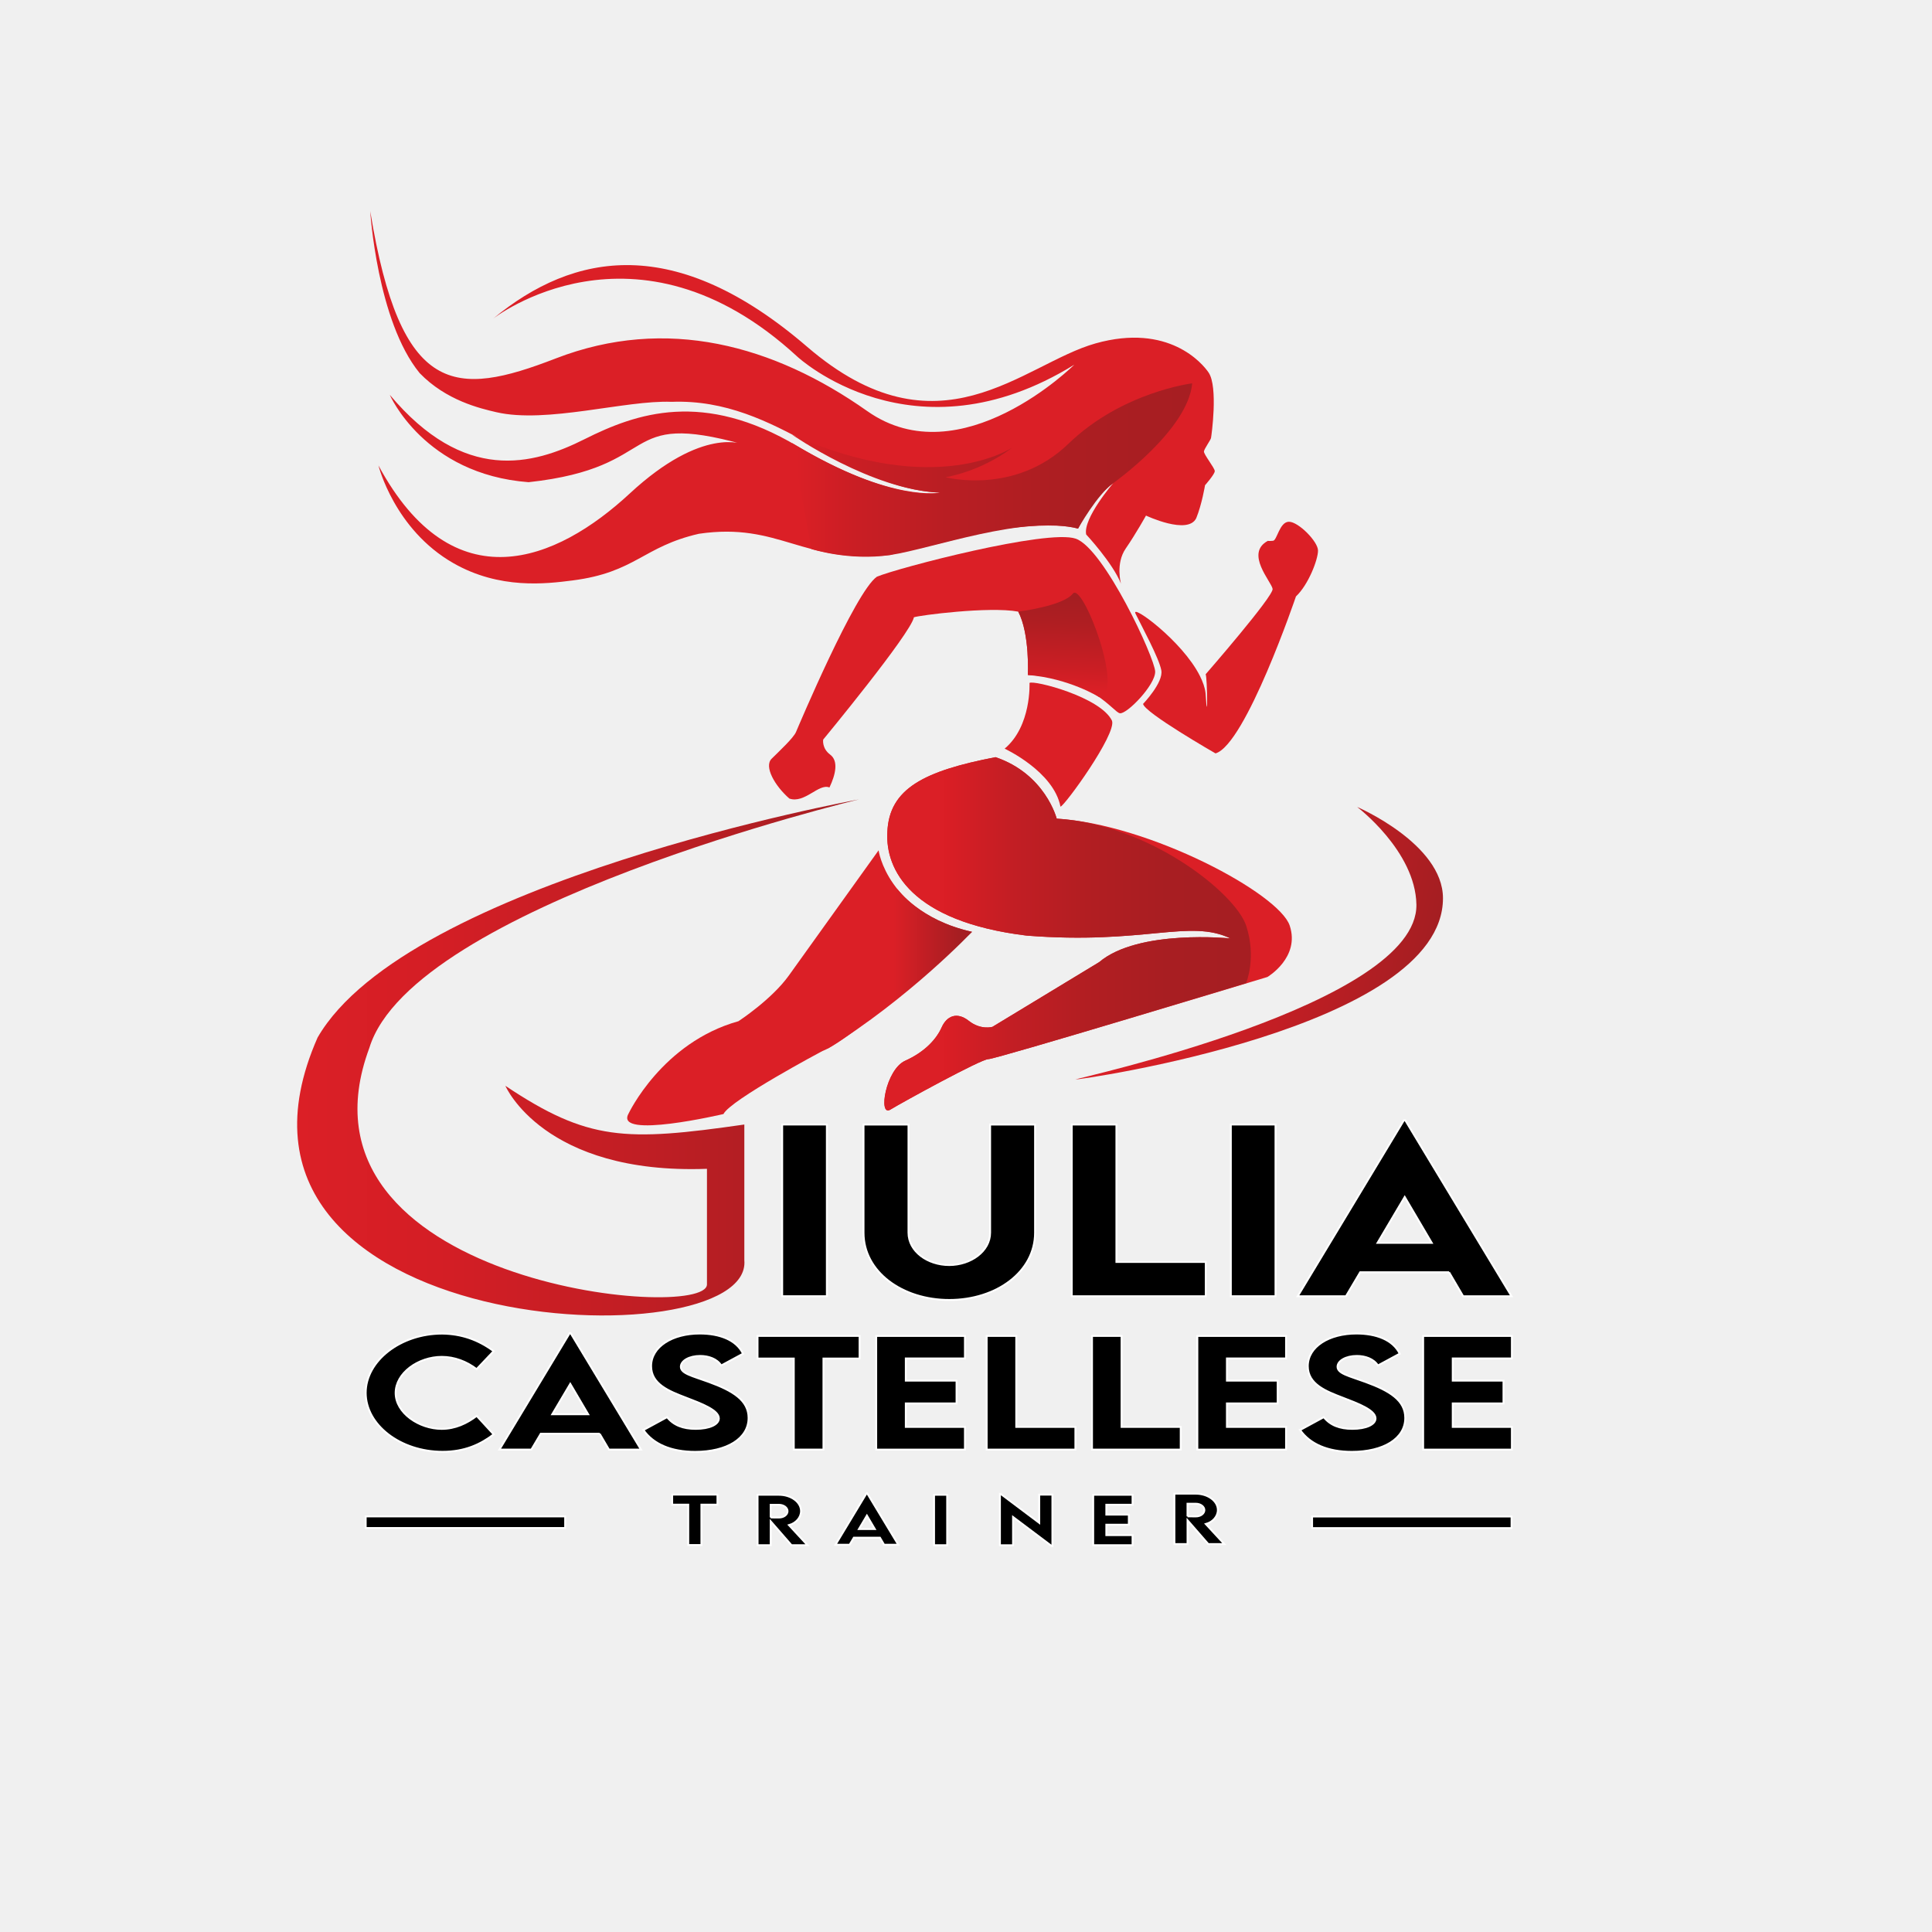
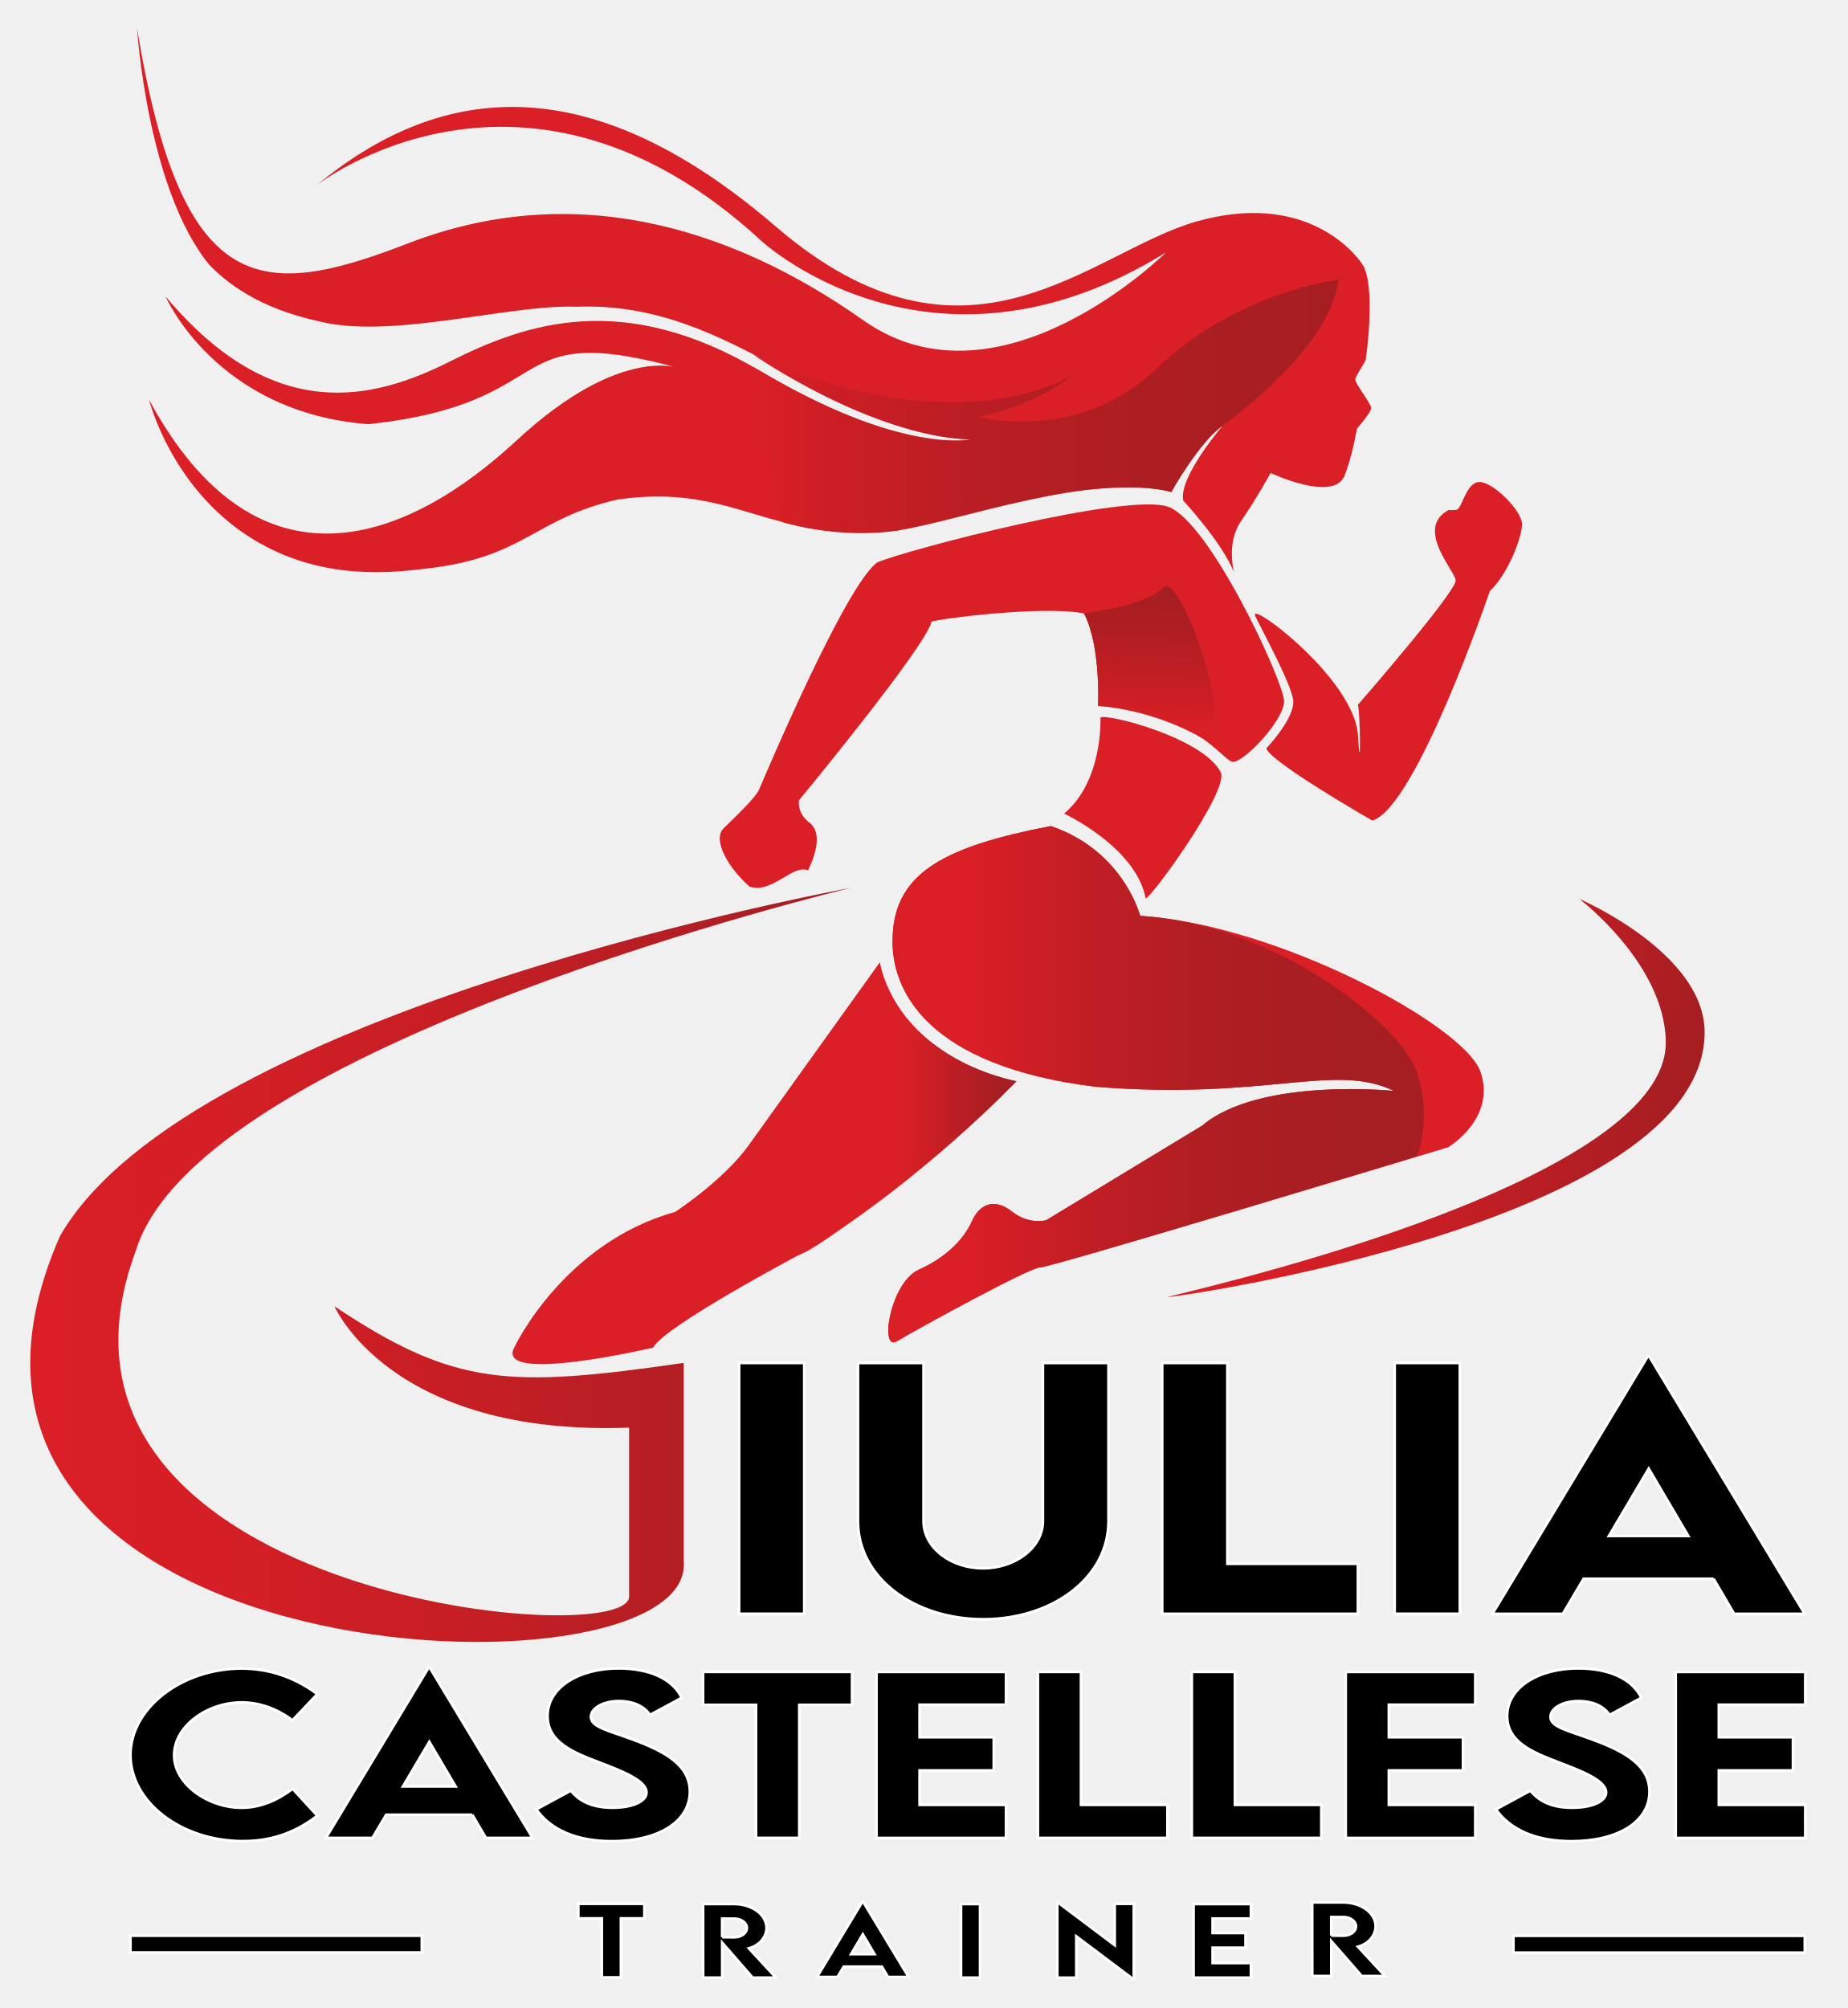
- <svg xmlns="http://www.w3.org/2000/svg" xmlns:xlink="http://www.w3.org/1999/xlink" viewBox="0 0 1026.75 1026.75" version="1.1" id="svg57">
+ <svg xmlns="http://www.w3.org/2000/svg" xmlns:xlink="http://www.w3.org/1999/xlink" viewBox="0 0 672 730.21" version="1.1" id="svg57" width="672" height="730.21">
  <defs id="defs24">
    <style id="style1">
      .cls-1 {
        fill: url(#linear-gradient);
      }

      .cls-1, .cls-2, .cls-3, .cls-4, .cls-5, .cls-6, .cls-7 {
        stroke-width: 0px;
      }

      .cls-2 {
        fill: url(#linear-gradient-6);
      }

      .cls-8 {
        fill: none;
        stroke: #fff;
        stroke-miterlimit: 10;
      }

      .cls-3 {
        fill: url(#linear-gradient-5);
      }

      .cls-4 {
        fill: url(#linear-gradient-2);
      }

      .cls-5 {
        fill: url(#linear-gradient-3);
      }

      .cls-6 {
        fill: #db1f26;
      }

      .cls-7 {
        fill: url(#linear-gradient-4);
      }
    </style>
    <linearGradient id="linear-gradient" x1="157.93" y1="561.98" x2="456.47" y2="561.98" gradientUnits="userSpaceOnUse">
      <stop offset="0" stop-color="#db1f26" id="stop1" />
      <stop offset=".25" stop-color="#d41e25" id="stop2" />
      <stop offset=".59" stop-color="#c21e24" id="stop3" />
      <stop offset=".99" stop-color="#a51e22" id="stop4" />
      <stop offset="1" stop-color="#a51e22" id="stop5" />
    </linearGradient>
-     <linearGradient id="linear-gradient-2" x1="594.07" y1="517.22" x2="761.38" y2="517.22" gradientTransform="translate(141.77 -157.76) rotate(14.01)" xlink:href="#linear-gradient" />
+     <linearGradient id="linear-gradient-2" x1="594.07" y1="517.22" x2="761.38" y2="517.22" gradientTransform="rotate(14.01,712.8479,498.0158)" xlink:href="#linear-gradient" />
    <linearGradient id="linear-gradient-3" x1="422.81" y1="249.81" x2="865.19" y2="249.81" gradientUnits="userSpaceOnUse">
      <stop offset="0" stop-color="#db1f26" id="stop6" />
      <stop offset=".07" stop-color="#ca1e24" id="stop7" />
      <stop offset=".18" stop-color="#b91e23" id="stop8" />
      <stop offset=".31" stop-color="#ad1e22" id="stop9" />
      <stop offset=".49" stop-color="#a61e22" id="stop10" />
      <stop offset="1" stop-color="#a51e22" id="stop11" />
    </linearGradient>
    <linearGradient id="linear-gradient-4" x1="469.98" y1="496.27" x2="673.25" y2="496.27" gradientUnits="userSpaceOnUse">
      <stop offset=".15" stop-color="#db1f26" id="stop12" />
      <stop offset=".16" stop-color="#da1e25" id="stop13" />
      <stop offset=".34" stop-color="#c21e24" id="stop14" />
      <stop offset=".53" stop-color="#b21e22" id="stop15" />
      <stop offset=".74" stop-color="#a81e22" id="stop16" />
      <stop offset="1" stop-color="#a51e22" id="stop17" />
    </linearGradient>
    <linearGradient id="linear-gradient-5" x1="439.54" y1="514.97" x2="510.27" y2="514.97" gradientUnits="userSpaceOnUse">
      <stop offset=".5" stop-color="#db1f26" id="stop18" />
      <stop offset=".85" stop-color="#b51e23" id="stop19" />
      <stop offset="1" stop-color="#a51e22" id="stop20" />
    </linearGradient>
    <linearGradient id="linear-gradient-6" x1="563.91" y1="366.49" x2="566.05" y2="317.22" gradientUnits="userSpaceOnUse">
      <stop offset="0" stop-color="#db1f26" id="stop21" />
      <stop offset=".23" stop-color="#cb1e24" id="stop22" />
      <stop offset=".72" stop-color="#af1e22" id="stop23" />
      <stop offset="1" stop-color="#a51e22" id="stop24" />
    </linearGradient>
+     <linearGradient xlink:href="#linear-gradient" id="linearGradient1" gradientUnits="userSpaceOnUse" x1="157.93" y1="561.98" x2="456.47" y2="561.98" />
  </defs>
-   <g id="Layer_2" data-name="Layer 2">
-     <path class="cls-6" d="m563.58,428.7c-3.58-18.75-29.67-30.83-29.67-30.83,14.33-12,13.22-34.92,13.22-34.92,2-1.67,37.8,7.41,43.85,20.11,2.42,7.17-25.15,45.22-27.4,45.64Z" id="path24" />
-     <path class="cls-6" d="m546.25,358.72s1.11-21.78-5.11-33.67c-15.44-2.89-52.78,2-55.44,3-1.78,8.78-48.22,65-48.22,65,0,0-.8,4.62,3.7,7.98,4.5,3.35,2.94,10.52-.37,17.47-5.64-2.36-13.22,8.72-21.31,5.89-7.78-6.78-13.58-17.06-9.42-21.17s11.61-11.06,12.94-14.17c1.33-3.11,31.44-74.56,43-82.56,11.11-4.67,90.56-25.44,105.67-20.22,15.11,5.22,42.11,63.56,42.22,70.67.11,7.11-15.11,22.78-18.78,22.11s-14.33-18.78-48.89-20.33Z" id="path25" />
-     <path class="cls-6" d="m561.58,435.06s-6-23.67-32.5-32.67c-37.92,7.33-56.58,16.67-57.5,39.83-1.11,19.83,12.5,47.5,74,55,62.56,4.94,86.5-9,108.33,1.5,0,0-48.94-5.06-69.78,12.61l-56.72,34.39s-6.17,1.83-12.5-3.17-11.75-2.68-14.5,3.49-8.92,13.01-19.33,17.67-14.5,30-7.92,26,48.33-26.92,52.08-26.83,148.33-43.67,148.33-43.67c0,0,17.5-10.33,11.83-27.33s-74.17-53.78-123.83-56.83Z" id="path26" />
-     <path class="cls-6" d="m466.92,451.89s4.5,33.17,49.67,43.33c0,0-63.5,57.5-79.5,63.33,0,0-48.94,26-52.61,33.5,0,0-58.22,13.67-50.44-.22,0,0,17.78-37.78,58.39-49.11,0,0,17.67-11.5,26.83-24.33,9.17-12.83,47.67-66.5,47.67-66.5Z" id="path27" />
-     <path class="cls-6" d="m607.5,374.06s10.85-11.3,9.68-17.8-10.56-23.66-13.72-30.16c-2.67-5.47,24.75,14.32,34.19,33.06,1.61,3.2,2.7,6.28,3.02,9.07.03.28.06.55.07.82,1.17,19,.89-8.89,0-10.72,0,0,36.17-41.53,35.58-45.36s-14.86-18.88-2.54-25.54c0,0,.68.18,2.79-.04s3.44-10.11,8.44-10.11,15.44,10.5,15.44,15.33-5.14,18.19-11.72,24.36c0,0-26.75,78.75-42.75,83.42,0,0-37.92-21.75-38.5-26.33Z" id="path28" />
-     <path class="cls-6" d="m223,198.26c14.09,14.59,32.14,18.79,40.75,20.79,26.81,6.23,68.74-6.51,93.17-5.5,57.33-2.17,91.33,46,142.89,48.28,0,0-25.89,5.19-75.97-24.67s-85.44-17.69-113.14-3.78-64,23.56-103.56-23.56c0,0,18.22,42.22,73.78,46.44,72.5-7.89,46.83-38.72,114.44-20,0,0-21.72-10.11-60.67,26s-93.78,58.78-133.56-14.89c0,0,8.39,33.95,39.81,51.91,24.61,14.07,49.35,10.98,63.3,9.2,33.6-4.29,37.42-18,67.2-24.81,42.97-6.3,55.08,16.31,101.8,11.26,76.17-22.72,99.67-14,99.67-14,0,0,7.53-16,18.75-24.22,0,0-16.19,18.78-14.42,27.33,0,0,14.08,15.08,18.5,26.17,0,0-3-10.67,2.5-18.67s10.79-17.54,10.79-17.54c0,0,22.29,10.54,26.71,1.37,3-7.33,4.67-17.5,4.67-17.5,0,0,5.17-5.83,5.17-7.5s-6-9-5.75-10.5,3.5-5.92,3.75-7.08,3.86-27.12-1.25-34.76c-3.26-4.87-21.31-26.43-60.08-15.54-38.78,10.89-83.33,62-153.33,1.78-70-60.22-123.78-50.44-166.89-14.89,0,0,75.56-59.33,161.78,20.22,0,0,61.56,57.11,147.11,4.22,0,0-60.22,59.78-110,24.67-49.78-35.11-106.79-50.74-165.56-28-53.56,20.72-82.44,20.56-98.61-78.28,0,0,3.66,58.41,26.25,86.04Z" id="path29" />
-     <path class="cls-1" d="m395.58,597.62c-63.33,9.1-83.02,8.77-127-20.57,0,0,20.24,47.31,107.13,44.11v61.49c-.5,20.34-225.91-.61-179.42-125.76,23.06-75.29,260.17-132.04,260.17-132.04,0,0-239.78,43.64-287.67,126.53-71.31,161.78,231.73,172.56,226.78,118.33v-72.1Z" id="path30" />
+   <g id="Layer_2" data-name="Layer 2" transform="translate(-146.919,-102)">
+     <path class="cls-6" d="m 563.58,428.7 c -3.58,-18.75 -29.67,-30.83 -29.67,-30.83 14.33,-12 13.22,-34.92 13.22,-34.92 2,-1.67 37.8,7.41 43.85,20.11 2.42,7.17 -25.15,45.22 -27.4,45.64 z" id="path24" />
+     <path class="cls-6" d="m 546.25,358.72 c 0,0 1.11,-21.78 -5.11,-33.67 -15.44,-2.89 -52.78,2 -55.44,3 -1.78,8.78 -48.22,65 -48.22,65 0,0 -0.8,4.62 3.7,7.98 4.5,3.35 2.94,10.52 -0.37,17.47 -5.64,-2.36 -13.22,8.72 -21.31,5.89 -7.78,-6.78 -13.58,-17.06 -9.42,-21.17 4.16,-4.11 11.61,-11.06 12.94,-14.17 1.33,-3.11 31.44,-74.56 43,-82.56 11.11,-4.67 90.56,-25.44 105.67,-20.22 15.11,5.22 42.11,63.56 42.22,70.67 0.11,7.11 -15.11,22.78 -18.78,22.11 -3.67,-0.67 -14.33,-18.78 -48.89,-20.33 z" id="path25" />
+     <path class="cls-6" d="m 561.58,435.06 c 0,0 -6,-23.67 -32.5,-32.67 -37.92,7.33 -56.58,16.67 -57.5,39.83 -1.11,19.83 12.5,47.5 74,55 62.56,4.94 86.5,-9 108.33,1.5 0,0 -48.94,-5.06 -69.78,12.61 l -56.72,34.39 c 0,0 -6.17,1.83 -12.5,-3.17 -6.33,-5 -11.75,-2.68 -14.5,3.49 -2.75,6.17 -8.92,13.01 -19.33,17.67 -10.41,4.66 -14.5,30 -7.92,26 6.58,-4 48.33,-26.92 52.08,-26.83 3.75,0.09 148.33,-43.67 148.33,-43.67 0,0 17.5,-10.33 11.83,-27.33 -5.67,-17 -74.17,-53.78 -123.83,-56.83 z" id="path26" />
+     <path class="cls-6" d="m 466.92,451.89 c 0,0 4.5,33.17 49.67,43.33 0,0 -63.5,57.5 -79.5,63.33 0,0 -48.94,26 -52.61,33.5 0,0 -58.22,13.67 -50.44,-0.22 0,0 17.78,-37.78 58.39,-49.11 0,0 17.67,-11.5 26.83,-24.33 9.17,-12.83 47.67,-66.5 47.67,-66.5 z" id="path27" />
+     <path class="cls-6" d="m 607.5,374.06 c 0,0 10.85,-11.3 9.68,-17.8 -1.17,-6.5 -10.56,-23.66 -13.72,-30.16 -2.67,-5.47 24.75,14.32 34.19,33.06 1.61,3.2 2.7,6.28 3.02,9.07 0.03,0.28 0.06,0.55 0.07,0.82 1.17,19 0.89,-8.89 0,-10.72 0,0 36.17,-41.53 35.58,-45.36 -0.59,-3.83 -14.86,-18.88 -2.54,-25.54 0,0 0.68,0.18 2.79,-0.04 2.11,-0.22 3.44,-10.11 8.44,-10.11 5,0 15.44,10.5 15.44,15.33 0,4.83 -5.14,18.19 -11.72,24.36 0,0 -26.75,78.75 -42.75,83.42 0,0 -37.92,-21.75 -38.5,-26.33 z" id="path28" />
+     <path class="cls-6" d="m 223,198.26 c 14.09,14.59 32.14,18.79 40.75,20.79 26.81,6.23 68.74,-6.51 93.17,-5.5 57.33,-2.17 91.33,46 142.89,48.28 0,0 -25.89,5.19 -75.97,-24.67 -50.08,-29.86 -85.44,-17.69 -113.14,-3.78 -27.7,13.91 -64,23.56 -103.56,-23.56 0,0 18.22,42.22 73.78,46.44 72.5,-7.89 46.83,-38.72 114.44,-20 0,0 -21.72,-10.11 -60.67,26 -38.95,36.11 -93.78,58.78 -133.56,-14.89 0,0 8.39,33.95 39.81,51.91 24.61,14.07 49.35,10.98 63.3,9.2 33.6,-4.29 37.42,-18 67.2,-24.81 42.97,-6.3 55.08,16.31 101.8,11.26 76.17,-22.72 99.67,-14 99.67,-14 0,0 7.53,-16 18.75,-24.22 0,0 -16.19,18.78 -14.42,27.33 0,0 14.08,15.08 18.5,26.17 0,0 -3,-10.67 2.5,-18.67 5.5,-8 10.79,-17.54 10.79,-17.54 0,0 22.29,10.54 26.71,1.37 3,-7.33 4.67,-17.5 4.67,-17.5 0,0 5.17,-5.83 5.17,-7.5 0,-1.67 -6,-9 -5.75,-10.5 0.25,-1.5 3.5,-5.92 3.75,-7.08 0.25,-1.16 3.86,-27.12 -1.25,-34.76 -3.26,-4.87 -21.31,-26.43 -60.08,-15.54 -38.78,10.89 -83.33,62 -153.33,1.78 -70,-60.22 -123.78,-50.44 -166.89,-14.89 0,0 75.56,-59.33 161.78,20.22 0,0 61.56,57.11 147.11,4.22 0,0 -60.22,59.78 -110,24.67 -49.78,-35.11 -106.79,-50.74 -165.56,-28 -53.56,20.72 -82.44,20.56 -98.61,-78.28 0,0 3.66,58.41 26.25,86.04 z" id="path29" />
+     <path class="cls-1" d="m 395.58,597.62 c -63.33,9.1 -83.02,8.77 -127,-20.57 0,0 20.24,47.31 107.13,44.11 v 61.49 c -0.5,20.34 -225.91,-0.61 -179.42,-125.76 23.06,-75.29 260.17,-132.04 260.17,-132.04 0,0 -239.78,43.64 -287.67,126.53 -71.31,161.78 231.73,172.56 226.78,118.33 v -72.1 z" id="path30" style="fill:url(#linearGradient1)" />
    <g id="g45" style="fill:#000000;fill-opacity:1">
-       <path class="cls-8" d="m415.69,597.62h23.74v91.25h-23.74v-91.25Z" id="path31" style="fill:#000000;fill-opacity:1" />
-       <path class="cls-8" d="m458.92,655.14v-57.51h23.89v57.46c0,9.96,10.19,17.21,21.62,17.21s21.76-7.3,21.76-17.21v-57.46h23.89v57.51c0,20.66-20.44,35.72-45.58,35.72s-45.58-15.06-45.58-35.72Z" id="path32" style="fill:#000000;fill-opacity:1" />
-       <path class="cls-8" d="m640.79,670.65v18.23h-71.22v-91.25h23.74v73.03h47.48Z" id="path33" style="fill:#000000;fill-opacity:1" />
-       <path class="cls-8" d="m654.12,597.62h23.74v91.25h-23.74v-91.25Z" id="path34" style="fill:#000000;fill-opacity:1" />
-       <path class="cls-8" d="m770.12,676.14h-47.26l-7.55,12.74h-25.65l56.42-93.52h.73l56.49,93.52h-25.72l-7.47-12.74Zm-9.23-15.62l-14.36-24.4-14.44,24.4h28.8Z" id="path35" style="fill:#000000;fill-opacity:1" />
-       <path class="cls-8" d="m194.35,740.21c0-17.05,18.58-31.48,40.6-31.48,10.19.11,19.21,3.22,27.41,9.33l-9.07,9.56c-5.34-4.05-11.74-6.52-18.48-6.52-12.56,0-24.55,8.62-24.55,19.19s12.42,19.08,24.5,19.08c7.18,0,13.39-2.96,18.58-6.9l9.02,9.82c-6.89,5.28-15.28,9.26-27.12,9.26-22.56,0-40.89-14.35-40.89-31.33Z" id="path36" style="fill:#000000;fill-opacity:1" />
-       <path class="cls-8" d="m318.68,761.94h-31.29l-5,8.43h-16.98l37.35-61.91h.49l37.4,61.91h-17.03l-4.95-8.43Zm-6.11-10.34l-9.51-16.15-9.56,16.15h19.06Z" id="path37" style="fill:#000000;fill-opacity:1" />
-       <path class="cls-8" d="m341.96,759.96l12.56-6.82c3.44,4.27,8.44,6.22,15.18,6.22,7.37,0,12.32-2.32,12.32-5.55,0-4.42-9.36-7.91-17.56-11.06-8.78-3.37-18.43-7.08-18.43-16.71,0-10.46,11.45-17.35,25.81-17.35,10.67,0,19.5,3.41,23.04,10.72l-11.59,6.26c-2.33-3.6-6.84-5.06-11.21-5.06-5.87,0-10.24,2.62-10.24,5.73,0,3.6,5.92,4.83,14.89,8.1,12.95,4.72,21.1,9.82,21.1,19.11,0,11.02-11.64,18.03-28.38,18.03-12.81,0-22.27-4.12-27.51-11.62Z" id="path38" style="fill:#000000;fill-opacity:1" />
-       <path class="cls-8" d="m456.83,721.99h-19.21v48.38h-15.77v-48.38h-19.26v-12.03h54.23v12.03Z" id="path39" style="fill:#000000;fill-opacity:1" />
-       <path class="cls-8" d="m481.38,721.92v11.81h26.97v12.11h-26.97v12.48h31.43v12.07h-47.15v-60.41h47.15v11.96h-31.43Z" id="path40" style="fill:#000000;fill-opacity:1" />
-       <path class="cls-8" d="m571.51,758.31v12.07h-47.15v-60.41h15.72v48.35h31.43Z" id="path41" style="fill:#000000;fill-opacity:1" />
-       <path class="cls-8" d="m627.49,758.31v12.07h-47.15v-60.41h15.72v48.35h31.43Z" id="path42" style="fill:#000000;fill-opacity:1" />
-       <path class="cls-8" d="m652.04,721.92v11.81h26.97v12.11h-26.97v12.48h31.43v12.07h-47.15v-60.41h47.15v11.96h-31.43Z" id="path43" style="fill:#000000;fill-opacity:1" />
-       <path class="cls-8" d="m690.95,759.96l12.56-6.82c3.44,4.27,8.44,6.22,15.18,6.22,7.37,0,12.32-2.32,12.32-5.55,0-4.42-9.36-7.91-17.56-11.06-8.78-3.37-18.43-7.08-18.43-16.71,0-10.46,11.45-17.35,25.81-17.35,10.67,0,19.5,3.41,23.04,10.72l-11.59,6.26c-2.33-3.6-6.84-5.06-11.21-5.06-5.87,0-10.24,2.62-10.24,5.73,0,3.6,5.92,4.83,14.89,8.1,12.95,4.72,21.1,9.82,21.1,19.11,0,11.02-11.64,18.03-28.38,18.03-12.81,0-22.27-4.12-27.51-11.62Z" id="path44" style="fill:#000000;fill-opacity:1" />
-       <path class="cls-8" d="m772.05,721.92v11.81h26.97v12.11h-26.97v12.48h31.43v12.07h-47.15v-60.41h47.15v11.96h-31.43Z" id="path45" style="fill:#000000;fill-opacity:1" />
+       <path class="cls-8" d="m 415.69,597.62 h 23.74 v 91.25 h -23.74 z" id="path31" style="fill:#000000;fill-opacity:1" />
+       <path class="cls-8" d="m 458.92,655.14 v -57.51 h 23.89 v 57.46 c 0,9.96 10.19,17.21 21.62,17.21 11.43,0 21.76,-7.3 21.76,-17.21 v -57.46 h 23.89 v 57.51 c 0,20.66 -20.44,35.72 -45.58,35.72 -25.14,0 -45.58,-15.06 -45.58,-35.72 z" id="path32" style="fill:#000000;fill-opacity:1" />
+       <path class="cls-8" d="m 640.79,670.65 v 18.23 h -71.22 v -91.25 h 23.74 v 73.03 h 47.48 z" id="path33" style="fill:#000000;fill-opacity:1" />
+       <path class="cls-8" d="m 654.12,597.62 h 23.74 v 91.25 h -23.74 z" id="path34" style="fill:#000000;fill-opacity:1" />
+       <path class="cls-8" d="m 770.12,676.14 h -47.26 l -7.55,12.74 h -25.65 l 56.42,-93.52 h 0.73 l 56.49,93.52 h -25.72 l -7.47,-12.74 z m -9.23,-15.62 -14.36,-24.4 -14.44,24.4 z" id="path35" style="fill:#000000;fill-opacity:1" />
+       <path class="cls-8" d="m 194.35,740.21 c 0,-17.05 18.58,-31.48 40.6,-31.48 10.19,0.11 19.21,3.22 27.41,9.33 l -9.07,9.56 c -5.34,-4.05 -11.74,-6.52 -18.48,-6.52 -12.56,0 -24.55,8.62 -24.55,19.19 0,10.57 12.42,19.08 24.5,19.08 7.18,0 13.39,-2.96 18.58,-6.9 l 9.02,9.82 c -6.89,5.28 -15.28,9.26 -27.12,9.26 -22.56,0 -40.89,-14.35 -40.89,-31.33 z" id="path36" style="fill:#000000;fill-opacity:1" />
+       <path class="cls-8" d="m 318.68,761.94 h -31.29 l -5,8.43 h -16.98 l 37.35,-61.91 h 0.49 l 37.4,61.91 h -17.03 l -4.95,-8.43 z m -6.11,-10.34 -9.51,-16.15 -9.56,16.15 h 19.06 z" id="path37" style="fill:#000000;fill-opacity:1" />
+       <path class="cls-8" d="m 341.96,759.96 12.56,-6.82 c 3.44,4.27 8.44,6.22 15.18,6.22 7.37,0 12.32,-2.32 12.32,-5.55 0,-4.42 -9.36,-7.91 -17.56,-11.06 -8.78,-3.37 -18.43,-7.08 -18.43,-16.71 0,-10.46 11.45,-17.35 25.81,-17.35 10.67,0 19.5,3.41 23.04,10.72 l -11.59,6.26 c -2.33,-3.6 -6.84,-5.06 -11.21,-5.06 -5.87,0 -10.24,2.62 -10.24,5.73 0,3.6 5.92,4.83 14.89,8.1 12.95,4.72 21.1,9.82 21.1,19.11 0,11.02 -11.64,18.03 -28.38,18.03 -12.81,0 -22.27,-4.12 -27.51,-11.62 z" id="path38" style="fill:#000000;fill-opacity:1" />
+       <path class="cls-8" d="m 456.83,721.99 h -19.21 v 48.38 h -15.77 v -48.38 h -19.26 v -12.03 h 54.23 v 12.03 z" id="path39" style="fill:#000000;fill-opacity:1" />
+       <path class="cls-8" d="m 481.38,721.92 v 11.81 h 26.97 v 12.11 h -26.97 v 12.48 h 31.43 v 12.07 h -47.15 v -60.41 h 47.15 v 11.96 h -31.43 z" id="path40" style="fill:#000000;fill-opacity:1" />
+       <path class="cls-8" d="m 571.51,758.31 v 12.07 h -47.15 v -60.41 h 15.72 v 48.35 h 31.43 z" id="path41" style="fill:#000000;fill-opacity:1" />
+       <path class="cls-8" d="m 627.49,758.31 v 12.07 h -47.15 v -60.41 h 15.72 v 48.35 h 31.43 z" id="path42" style="fill:#000000;fill-opacity:1" />
+       <path class="cls-8" d="m 652.04,721.92 v 11.81 h 26.97 v 12.11 h -26.97 v 12.48 h 31.43 v 12.07 h -47.15 v -60.41 h 47.15 v 11.96 h -31.43 z" id="path43" style="fill:#000000;fill-opacity:1" />
+       <path class="cls-8" d="m 690.95,759.96 12.56,-6.82 c 3.44,4.27 8.44,6.22 15.18,6.22 7.37,0 12.32,-2.32 12.32,-5.55 0,-4.42 -9.36,-7.91 -17.56,-11.06 -8.78,-3.37 -18.43,-7.08 -18.43,-16.71 0,-10.46 11.45,-17.35 25.81,-17.35 10.67,0 19.5,3.41 23.04,10.72 l -11.59,6.26 c -2.33,-3.6 -6.84,-5.06 -11.21,-5.06 -5.87,0 -10.24,2.62 -10.24,5.73 0,3.6 5.92,4.83 14.89,8.1 12.95,4.72 21.1,9.82 21.1,19.11 0,11.02 -11.64,18.03 -28.38,18.03 -12.81,0 -22.27,-4.12 -27.51,-11.62 z" id="path44" style="fill:#000000;fill-opacity:1" />
+       <path class="cls-8" d="m 772.05,721.92 v 11.81 h 26.97 v 12.11 h -26.97 v 12.48 h 31.43 v 12.07 h -47.15 v -60.41 h 47.15 v 11.96 h -31.43 z" id="path45" style="fill:#000000;fill-opacity:1" />
    </g>
-     <path class="cls-8" d="m381.28,799.64h-8.52v21.46h-6.99v-21.46h-8.54v-5.34h24.06v5.34Z" id="path46" style="fill:#000000;fill-opacity:1" />
-     <path class="cls-8" d="m420.63,821.18l-11.04-12.67v12.67h-6.97l-.02-26.8h11.32c6.48,0,11.79,3.86,11.79,8.68,0,3.44-2.69,6.45-6.41,7.46l9.85,10.66h-8.52Zm-11.06-14.73l4.48.02c2.37.02,4.48-1.46,4.48-3.37s-2.13-3.37-4.48-3.37h-4.48v6.73Z" id="path47" style="fill:#000000;fill-opacity:1" />
-     <path class="cls-8" d="m467.64,817.2h-13.88l-2.22,3.74h-7.53l16.57-27.46h.22l16.59,27.46h-7.55l-2.19-3.74Zm-2.71-4.59l-4.22-7.16-4.24,7.16h8.46Z" id="path48" style="fill:#000000;fill-opacity:1" />
-     <path class="cls-8" d="m496.4,794.39h6.97v26.8h-6.97v-26.8Z" id="path49" style="fill:#000000;fill-opacity:1" />
-     <path class="cls-8" d="m559.29,794.32v27.36h-.32l-20.59-15.48v15.01h-6.97v-27.33h.34l20.55,15.44v-15.01h6.99Z" id="path50" style="fill:#000000;fill-opacity:1" />
-     <path class="cls-8" d="m587.95,799.69v5.24h11.96v5.37h-11.96v5.54h13.94v5.35h-20.91v-26.8h20.91v5.3h-13.94Z" id="path51" style="fill:#000000;fill-opacity:1" />
-     <path class="cls-8" d="m642.15,820.6l-11.04-12.67v12.67h-6.97l-.02-26.8h11.32c6.48,0,11.79,3.86,11.79,8.68,0,3.44-2.69,6.45-6.41,7.46l9.85,10.66h-8.52Zm-11.06-14.73l4.48.02c2.37.02,4.48-1.46,4.48-3.37s-2.13-3.37-4.48-3.37h-4.48v6.73Z" id="path52" style="fill:#000000;fill-opacity:1" />
+     <path class="cls-8" d="m 381.28,799.64 h -8.52 v 21.46 h -6.99 v -21.46 h -8.54 v -5.34 h 24.06 v 5.34 z" id="path46" style="fill:#000000;fill-opacity:1" />
+     <path class="cls-8" d="m 420.63,821.18 -11.04,-12.67 v 12.67 h -6.97 l -0.02,-26.8 h 11.32 c 6.48,0 11.79,3.86 11.79,8.68 0,3.44 -2.69,6.45 -6.41,7.46 l 9.85,10.66 z m -11.06,-14.73 4.48,0.02 c 2.37,0.02 4.48,-1.46 4.48,-3.37 0,-1.91 -2.13,-3.37 -4.48,-3.37 h -4.48 v 6.73 z" id="path47" style="fill:#000000;fill-opacity:1" />
+     <path class="cls-8" d="m 467.64,817.2 h -13.88 l -2.22,3.74 h -7.53 l 16.57,-27.46 h 0.22 l 16.59,27.46 h -7.55 l -2.19,-3.74 z m -2.71,-4.59 -4.22,-7.16 -4.24,7.16 z" id="path48" style="fill:#000000;fill-opacity:1" />
+     <path class="cls-8" d="m 496.4,794.39 h 6.97 v 26.8 h -6.97 z" id="path49" style="fill:#000000;fill-opacity:1" />
+     <path class="cls-8" d="m 559.29,794.32 v 27.36 h -0.32 L 538.38,806.2 v 15.01 h -6.97 v -27.33 h 0.34 l 20.55,15.44 v -15.01 h 6.99 z" id="path50" style="fill:#000000;fill-opacity:1" />
+     <path class="cls-8" d="m 587.95,799.69 v 5.24 h 11.96 v 5.37 h -11.96 v 5.54 h 13.94 v 5.35 h -20.91 v -26.8 h 20.91 v 5.3 z" id="path51" style="fill:#000000;fill-opacity:1" />
+     <path class="cls-8" d="m 642.15,820.6 -11.04,-12.67 v 12.67 h -6.97 l -0.02,-26.8 h 11.32 c 6.48,0 11.79,3.86 11.79,8.68 0,3.44 -2.69,6.45 -6.41,7.46 l 9.85,10.66 z m -11.06,-14.73 4.48,0.02 c 2.37,0.02 4.48,-1.46 4.48,-3.37 0,-1.91 -2.13,-3.37 -4.48,-3.37 h -4.48 v 6.73 z" id="path52" style="fill:#000000;fill-opacity:1" />
    <rect class="cls-8" x="697.31" y="805.94" width="106" height="6.16" id="rect52" style="fill:#000000;fill-opacity:1" />
    <rect class="cls-8" x="194.35" y="805.89" width="106" height="6.16" id="rect53" style="fill:#000000;fill-opacity:1" />
-     <path class="cls-4" d="m571.51,573.68c.26.49,195.42-26.96,195.35-96.34-.03-28.92-45.62-48.49-45.62-48.49,0,0,30.97,23.39,31.5,51.84.98,53.13-181.48,92.53-181.23,92.99Z" id="path53" />
+     <path class="cls-4" d="m 571.51,573.68 c 0.26,0.49 195.42,-26.96 195.35,-96.34 -0.03,-28.92 -45.62,-48.49 -45.62,-48.49 0,0 30.97,23.39 31.5,51.84 0.98,53.13 -181.48,92.53 -181.23,92.99 z" id="path53" style="fill:url(#linear-gradient-2)" />
  </g>
-   <g id="Layer_6" data-name="Layer 6">
-     <path class="cls-5" d="m591.67,256.72s39.69-28.11,41.92-53c0,0-37.31,4.56-65.78,32.11-28.47,27.56-65.31,17.78-65.31,17.78,0,0,18.42-2.73,35.53-15.78,0,0-40.44,27.53-117.11-6.85,0,0,42.33,29.52,78.78,30.85,0,0-24.11,6.38-78.78-26.37l10.3,56.31s19.93,6.5,42.04,3.17,71.11-21.44,99.67-14c0,0,10.15-18.17,18.75-24.22Z" id="path54" />
-     <path class="cls-7" d="m561.58,435.06s-6-23.67-32.5-32.67c-37.92,7.33-56.58,16.67-57.5,39.83-1.11,19.83,12.5,47.5,74,55,62.56,4.94,86.5-9,108.33,1.5,0,0-48.94-5.06-69.78,12.61l-56.72,34.39s-6.17,1.83-12.5-3.17c-6.33-5-11.75-2.68-14.5,3.49s-8.92,13.01-19.33,17.67c-10.42,4.67-14.5,30-7.92,26,6.58-4,48.33-26.92,52.08-26.83,3.75.08,137-40.39,137-40.39,0,0,5.67-13.61,0-30.61-5.67-17-51-53.78-100.67-56.83Z" id="path55" />
-     <path class="cls-3" d="m516.58,495.22s-33.52,35.47-76.85,62.13l37.25-84.76s11.94,16.53,39.61,22.63Z" id="path56" />
-     <path class="cls-2" d="m546.25,358.72s1.11-21.78-5.11-33.67c0,0,23.81-2.94,29-9.56,5.19-6.61,28.06,53.99,14.01,54.99,0,0-15.84-9.99-37.9-11.77Z" id="path57" />
+   <g id="Layer_6" data-name="Layer 6" transform="translate(-146.919,-102)">
+     <path class="cls-5" d="m 591.67,256.72 c 0,0 39.69,-28.11 41.92,-53 0,0 -37.31,4.56 -65.78,32.11 -28.47,27.56 -65.31,17.78 -65.31,17.78 0,0 18.42,-2.73 35.53,-15.78 0,0 -40.44,27.53 -117.11,-6.85 0,0 42.33,29.52 78.78,30.85 0,0 -24.11,6.38 -78.78,-26.37 l 10.3,56.31 c 0,0 19.93,6.5 42.04,3.17 22.11,-3.33 71.11,-21.44 99.67,-14 0,0 10.15,-18.17 18.75,-24.22 z" id="path54" style="fill:url(#linear-gradient-3)" />
+     <path class="cls-7" d="m 561.58,435.06 c 0,0 -6,-23.67 -32.5,-32.67 -37.92,7.33 -56.58,16.67 -57.5,39.83 -1.11,19.83 12.5,47.5 74,55 62.56,4.94 86.5,-9 108.33,1.5 0,0 -48.94,-5.06 -69.78,12.61 l -56.72,34.39 c 0,0 -6.17,1.83 -12.5,-3.17 -6.33,-5 -11.75,-2.68 -14.5,3.49 -2.75,6.17 -8.92,13.01 -19.33,17.67 -10.42,4.67 -14.5,30 -7.92,26 6.58,-4 48.33,-26.92 52.08,-26.83 3.75,0.08 137,-40.39 137,-40.39 0,0 5.67,-13.61 0,-30.61 -5.67,-17 -51,-53.78 -100.67,-56.83 z" id="path55" style="fill:url(#linear-gradient-4)" />
+     <path class="cls-3" d="m 516.58,495.22 c 0,0 -33.52,35.47 -76.85,62.13 l 37.25,-84.76 c 0,0 11.94,16.53 39.61,22.63 z" id="path56" style="fill:url(#linear-gradient-5)" />
+     <path class="cls-2" d="m 546.25,358.72 c 0,0 1.11,-21.78 -5.11,-33.67 0,0 23.81,-2.94 29,-9.56 5.19,-6.61 28.06,53.99 14.01,54.99 0,0 -15.84,-9.99 -37.9,-11.77 z" id="path57" style="fill:url(#linear-gradient-6)" />
  </g>
</svg>
